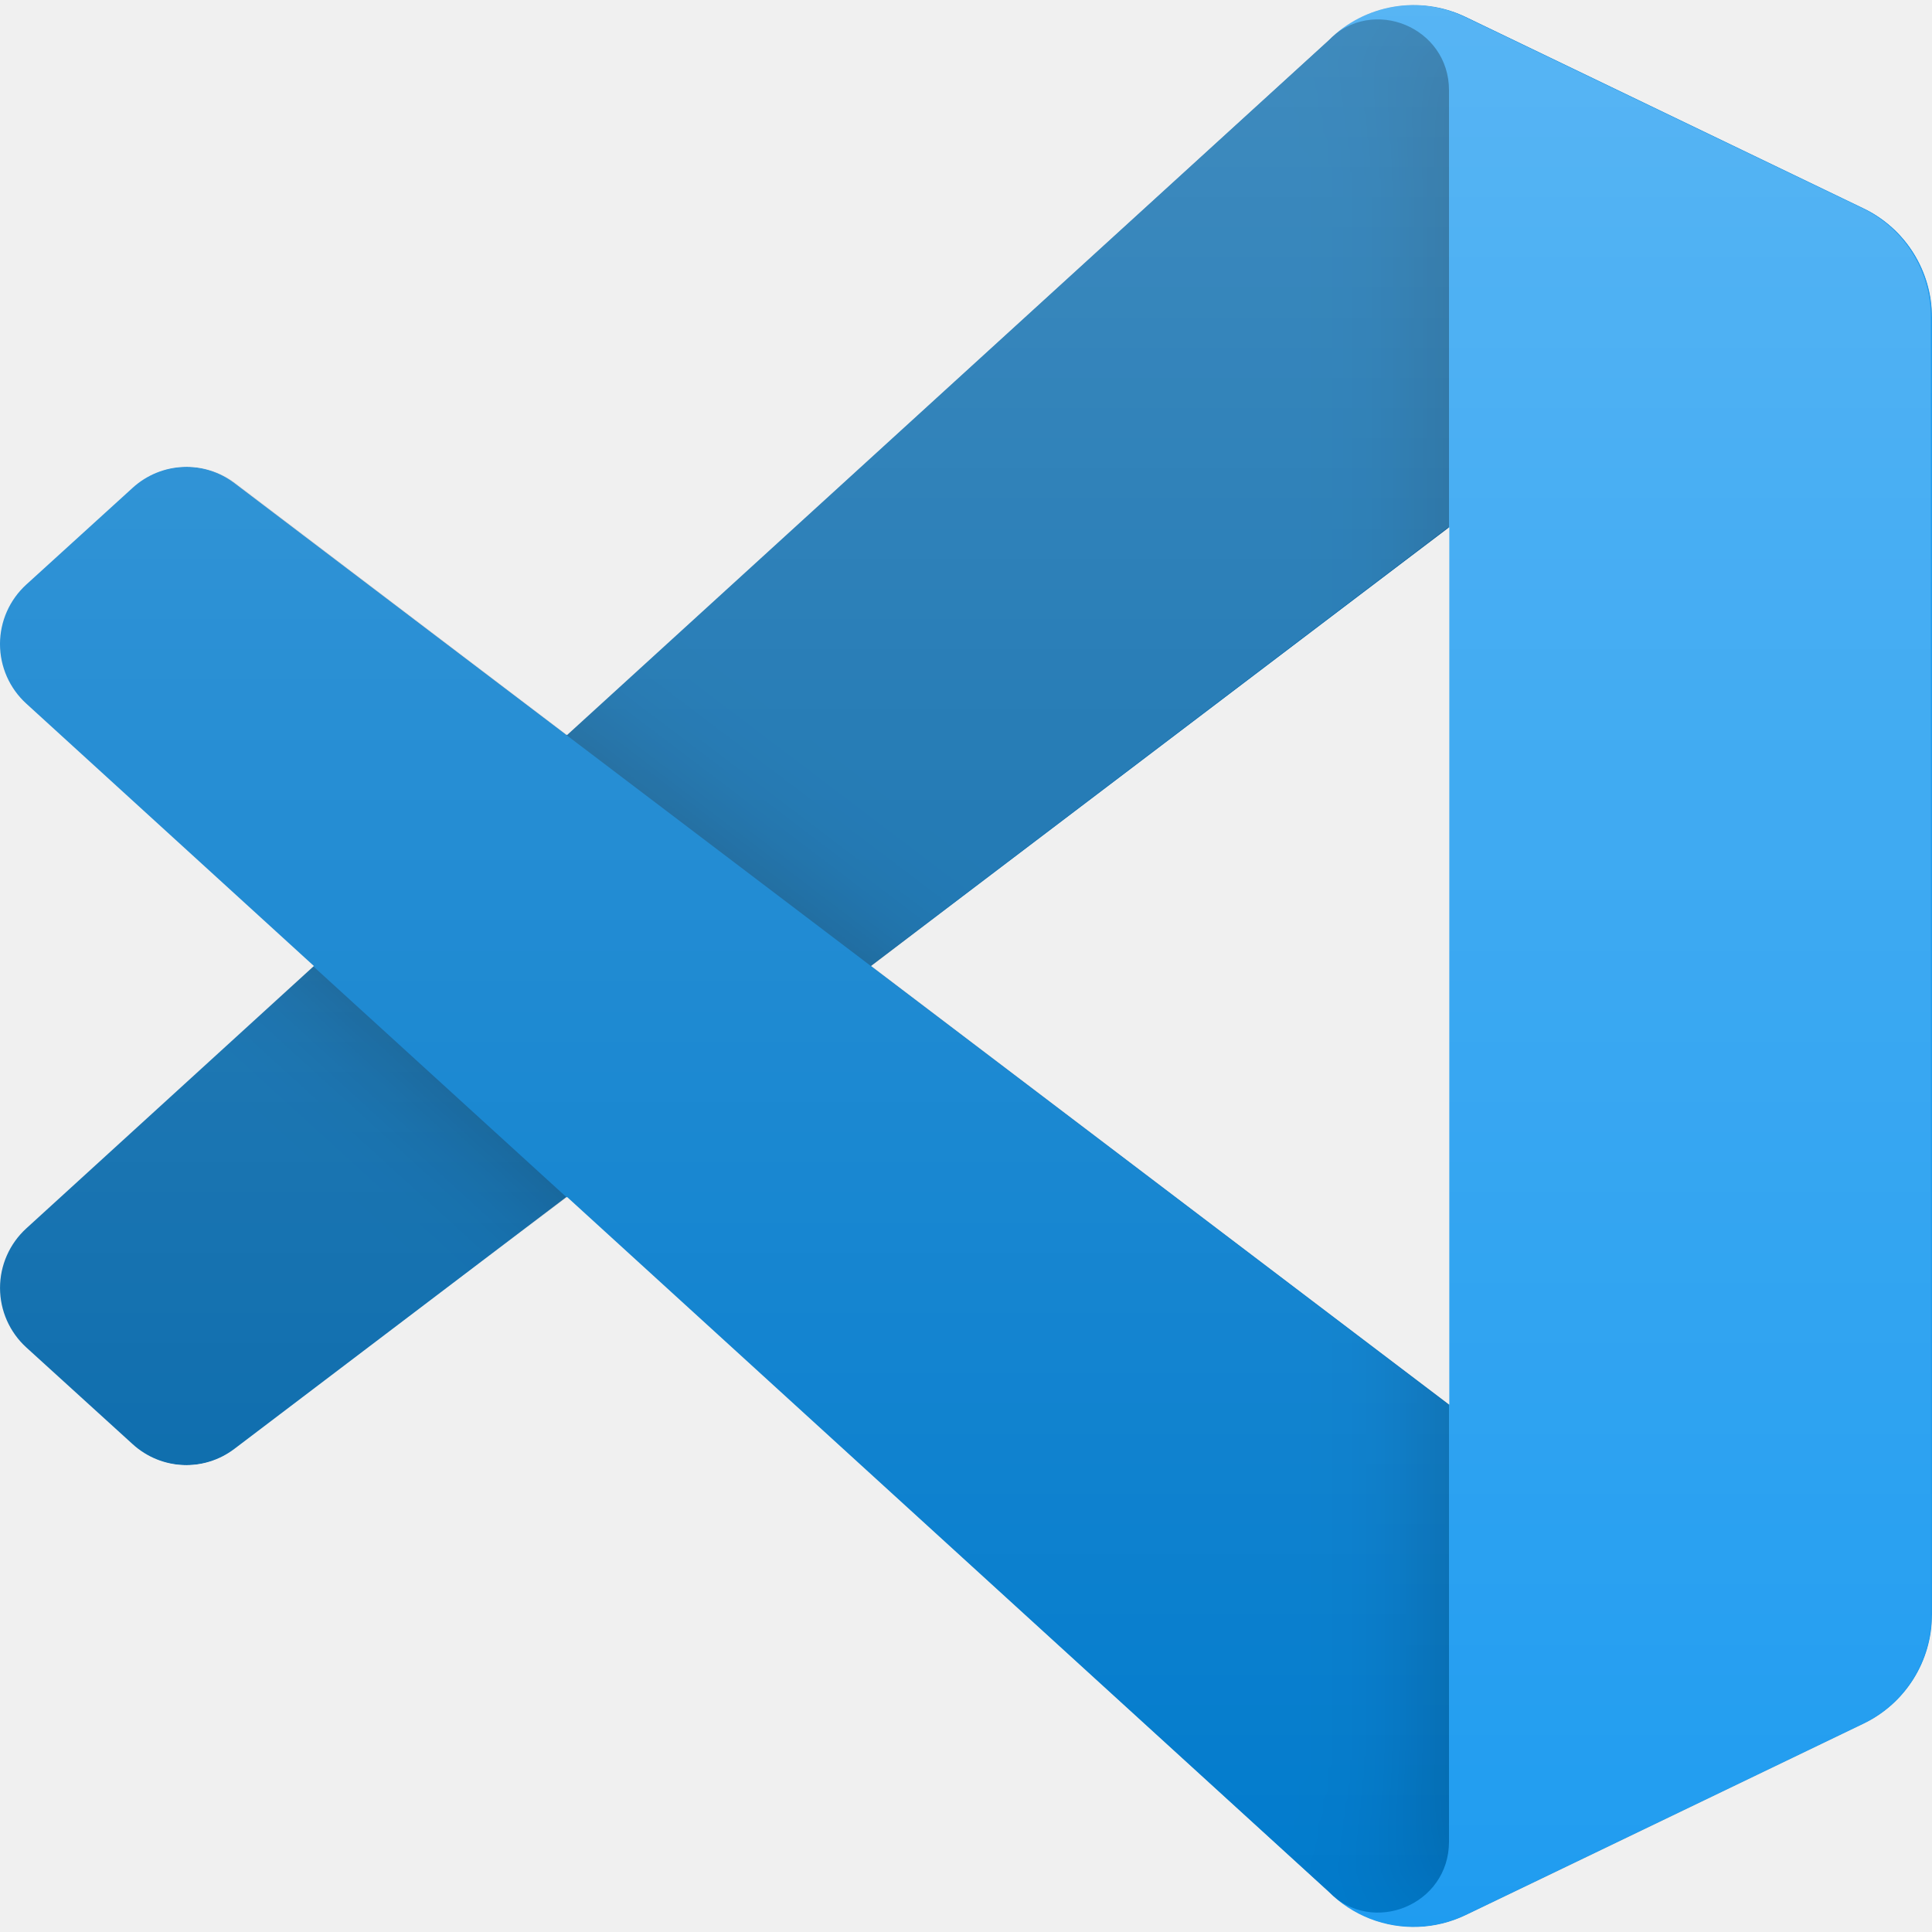
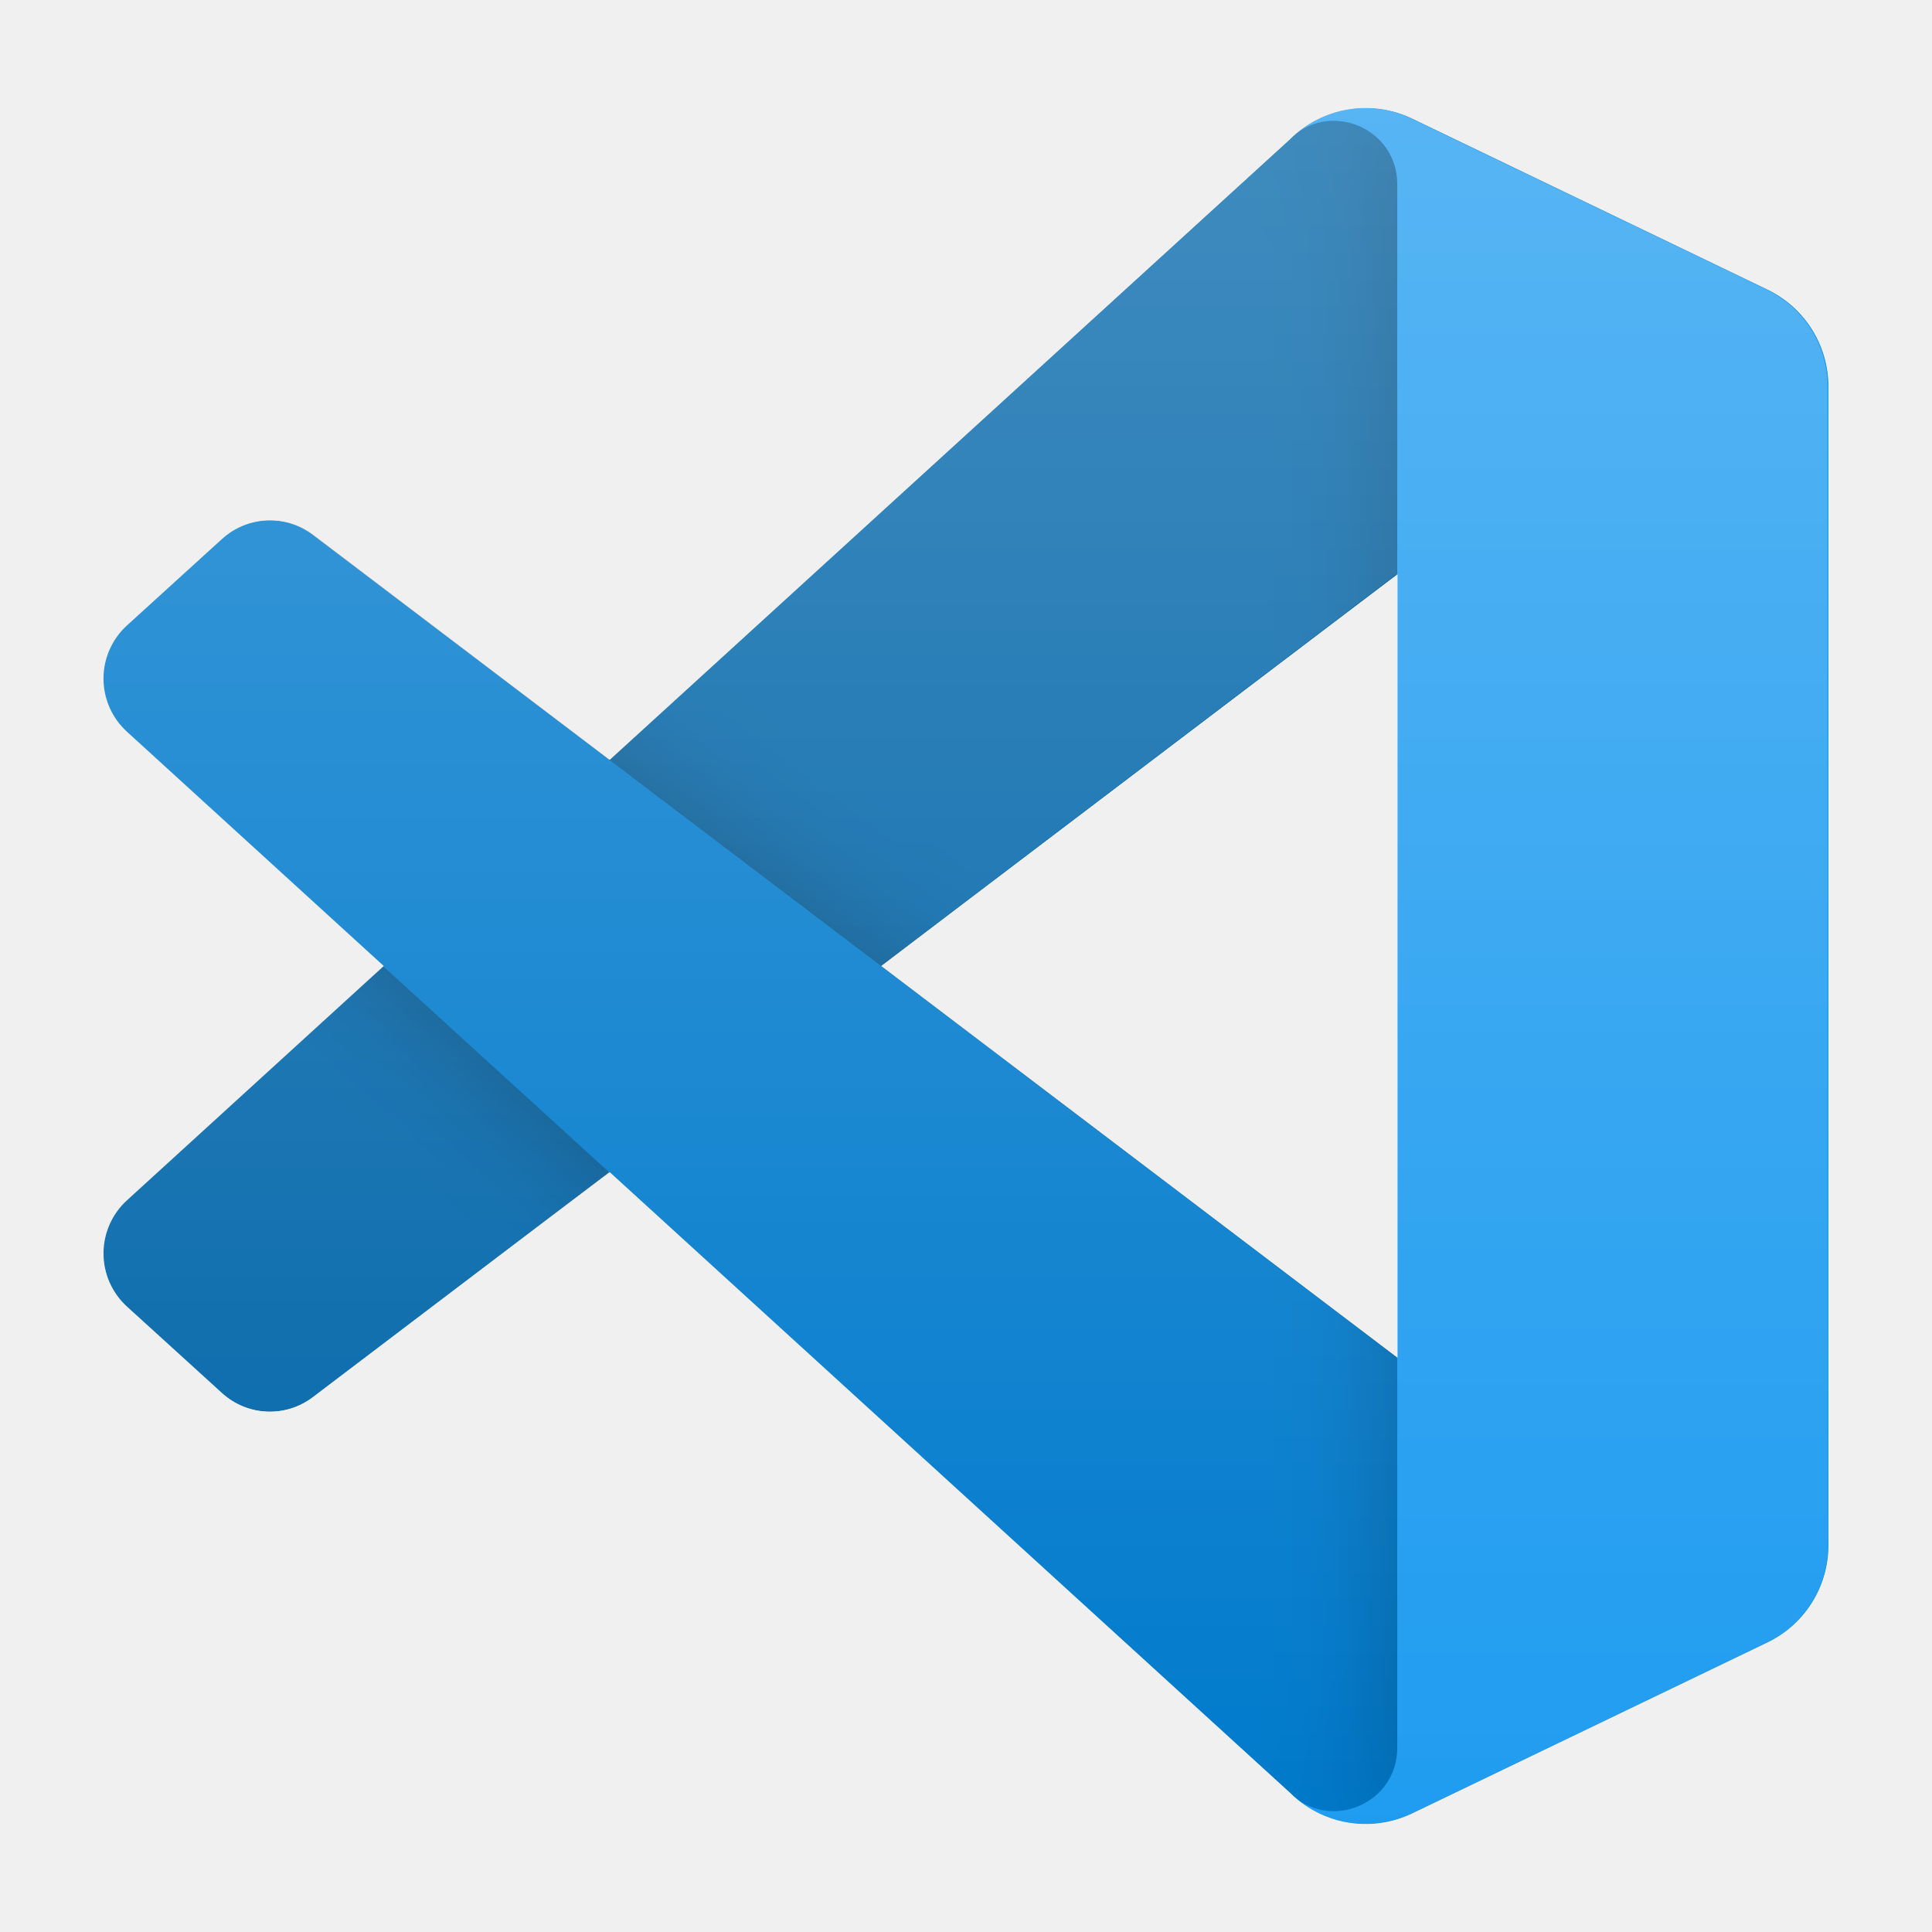
- <svg xmlns="http://www.w3.org/2000/svg" width="1em" height="1em" viewBox="0 0 128 128">
+ <svg xmlns="http://www.w3.org/2000/svg" viewBox="-7.68 -7.68 143.36 143.36">
  <mask id="SVGescYAbDI" width="128" height="128" x="0" y="0" maskUnits="userSpaceOnUse" style="mask-type:alpha">
    <path fill="#fff" fill-rule="evenodd" d="M90.767 127.126a7.97 7.97 0 0 0 6.35-.244l26.353-12.681a8 8 0 0 0 4.53-7.209V21.009a8 8 0 0 0-4.53-7.21L97.117 1.12a7.97 7.97 0 0 0-9.093 1.548l-50.45 46.026L15.6 32.013a5.33 5.33 0 0 0-6.807.302l-7.048 6.411a5.335 5.335 0 0 0-.006 7.888L20.796 64L1.74 81.387a5.336 5.336 0 0 0 .006 7.887l7.048 6.411a5.33 5.33 0 0 0 6.807.303l21.974-16.68l50.45 46.025a8 8 0 0 0 2.743 1.793Zm5.252-92.183L57.74 64l38.28 29.058V34.943Z" clip-rule="evenodd" />
  </mask>
  <g mask="url(#SVGescYAbDI)">
    <path fill="#0065a9" d="M123.471 13.82L97.097 1.12A7.97 7.97 0 0 0 88 2.668L1.662 81.387a5.333 5.333 0 0 0 .006 7.887l7.052 6.411a5.33 5.33 0 0 0 6.811.303l103.971-78.875c3.488-2.646 8.498-.158 8.498 4.22v-.306a8 8 0 0 0-4.529-7.208Z" />
    <g filter="url(#SVGUBw6ic8w)">
      <path fill="#007acc" d="m123.471 114.181l-26.374 12.698A7.97 7.97 0 0 1 88 125.333L1.662 46.613a5.333 5.333 0 0 1 .006-7.887l7.052-6.411a5.33 5.33 0 0 1 6.811-.303l103.971 78.874c3.488 2.647 8.498.159 8.498-4.219v.306a8 8 0 0 1-4.529 7.208" />
    </g>
    <g filter="url(#SVGg9RgH3Uo)">
      <path fill="#1f9cf0" d="M97.098 126.882A7.98 7.98 0 0 1 88 125.333c2.952 2.952 8 .861 8-3.314V5.98c0-4.175-5.048-6.266-8-3.313a7.98 7.98 0 0 1 9.098-1.549L123.467 13.8A8 8 0 0 1 128 21.01v85.982a8 8 0 0 1-4.533 7.21z" />
    </g>
    <path fill="url(#SVGpqCa3cMW)" fill-rule="evenodd" d="M90.69 127.126a7.97 7.97 0 0 0 6.349-.244l26.353-12.681a8 8 0 0 0 4.53-7.21V21.009a8 8 0 0 0-4.53-7.21L97.039 1.12a7.97 7.97 0 0 0-9.093 1.548l-50.45 46.026l-21.974-16.68a5.33 5.33 0 0 0-6.807.302l-7.048 6.411a5.336 5.336 0 0 0-.006 7.888L20.718 64L1.662 81.386a5.335 5.335 0 0 0 .006 7.888l7.048 6.411a5.33 5.33 0 0 0 6.807.303l21.975-16.681l50.45 46.026a8 8 0 0 0 2.742 1.793m5.252-92.184L57.662 64l38.28 29.057z" clip-rule="evenodd" opacity=".25" />
  </g>
  <defs>
    <filter id="SVGUBw6ic8w" width="144.744" height="113.408" x="-8.411" y="22.594" color-interpolation-filters="sRGB" filterUnits="userSpaceOnUse">
      <feFlood flood-opacity="0" result="BackgroundImageFix" />
      <feColorMatrix in="SourceAlpha" result="hardAlpha" values="0 0 0 0 0 0 0 0 0 0 0 0 0 0 0 0 0 0 127 0" />
      <feOffset />
      <feGaussianBlur stdDeviation="4.167" />
      <feColorMatrix values="0 0 0 0 0 0 0 0 0 0 0 0 0 0 0 0 0 0 0.25 0" />
      <feBlend in2="BackgroundImageFix" mode="overlay" result="effect1_dropShadow_1_36" />
      <feBlend in="SourceGraphic" in2="effect1_dropShadow_1_36" result="shape" />
    </filter>
    <filter id="SVGg9RgH3Uo" width="56.667" height="144.007" x="79.667" y="-8.004" color-interpolation-filters="sRGB" filterUnits="userSpaceOnUse">
      <feFlood flood-opacity="0" result="BackgroundImageFix" />
      <feColorMatrix in="SourceAlpha" result="hardAlpha" values="0 0 0 0 0 0 0 0 0 0 0 0 0 0 0 0 0 0 127 0" />
      <feOffset />
      <feGaussianBlur stdDeviation="4.167" />
      <feColorMatrix values="0 0 0 0 0 0 0 0 0 0 0 0 0 0 0 0 0 0 0.25 0" />
      <feBlend in2="BackgroundImageFix" mode="overlay" result="effect1_dropShadow_1_36" />
      <feBlend in="SourceGraphic" in2="effect1_dropShadow_1_36" result="shape" />
    </filter>
    <linearGradient id="SVGpqCa3cMW" x1="63.922" x2="63.922" y1=".33" y2="127.67" gradientUnits="userSpaceOnUse">
      <stop stop-color="#fff" />
      <stop offset="1" stop-color="#fff" stop-opacity="0" />
    </linearGradient>
  </defs>
</svg>
